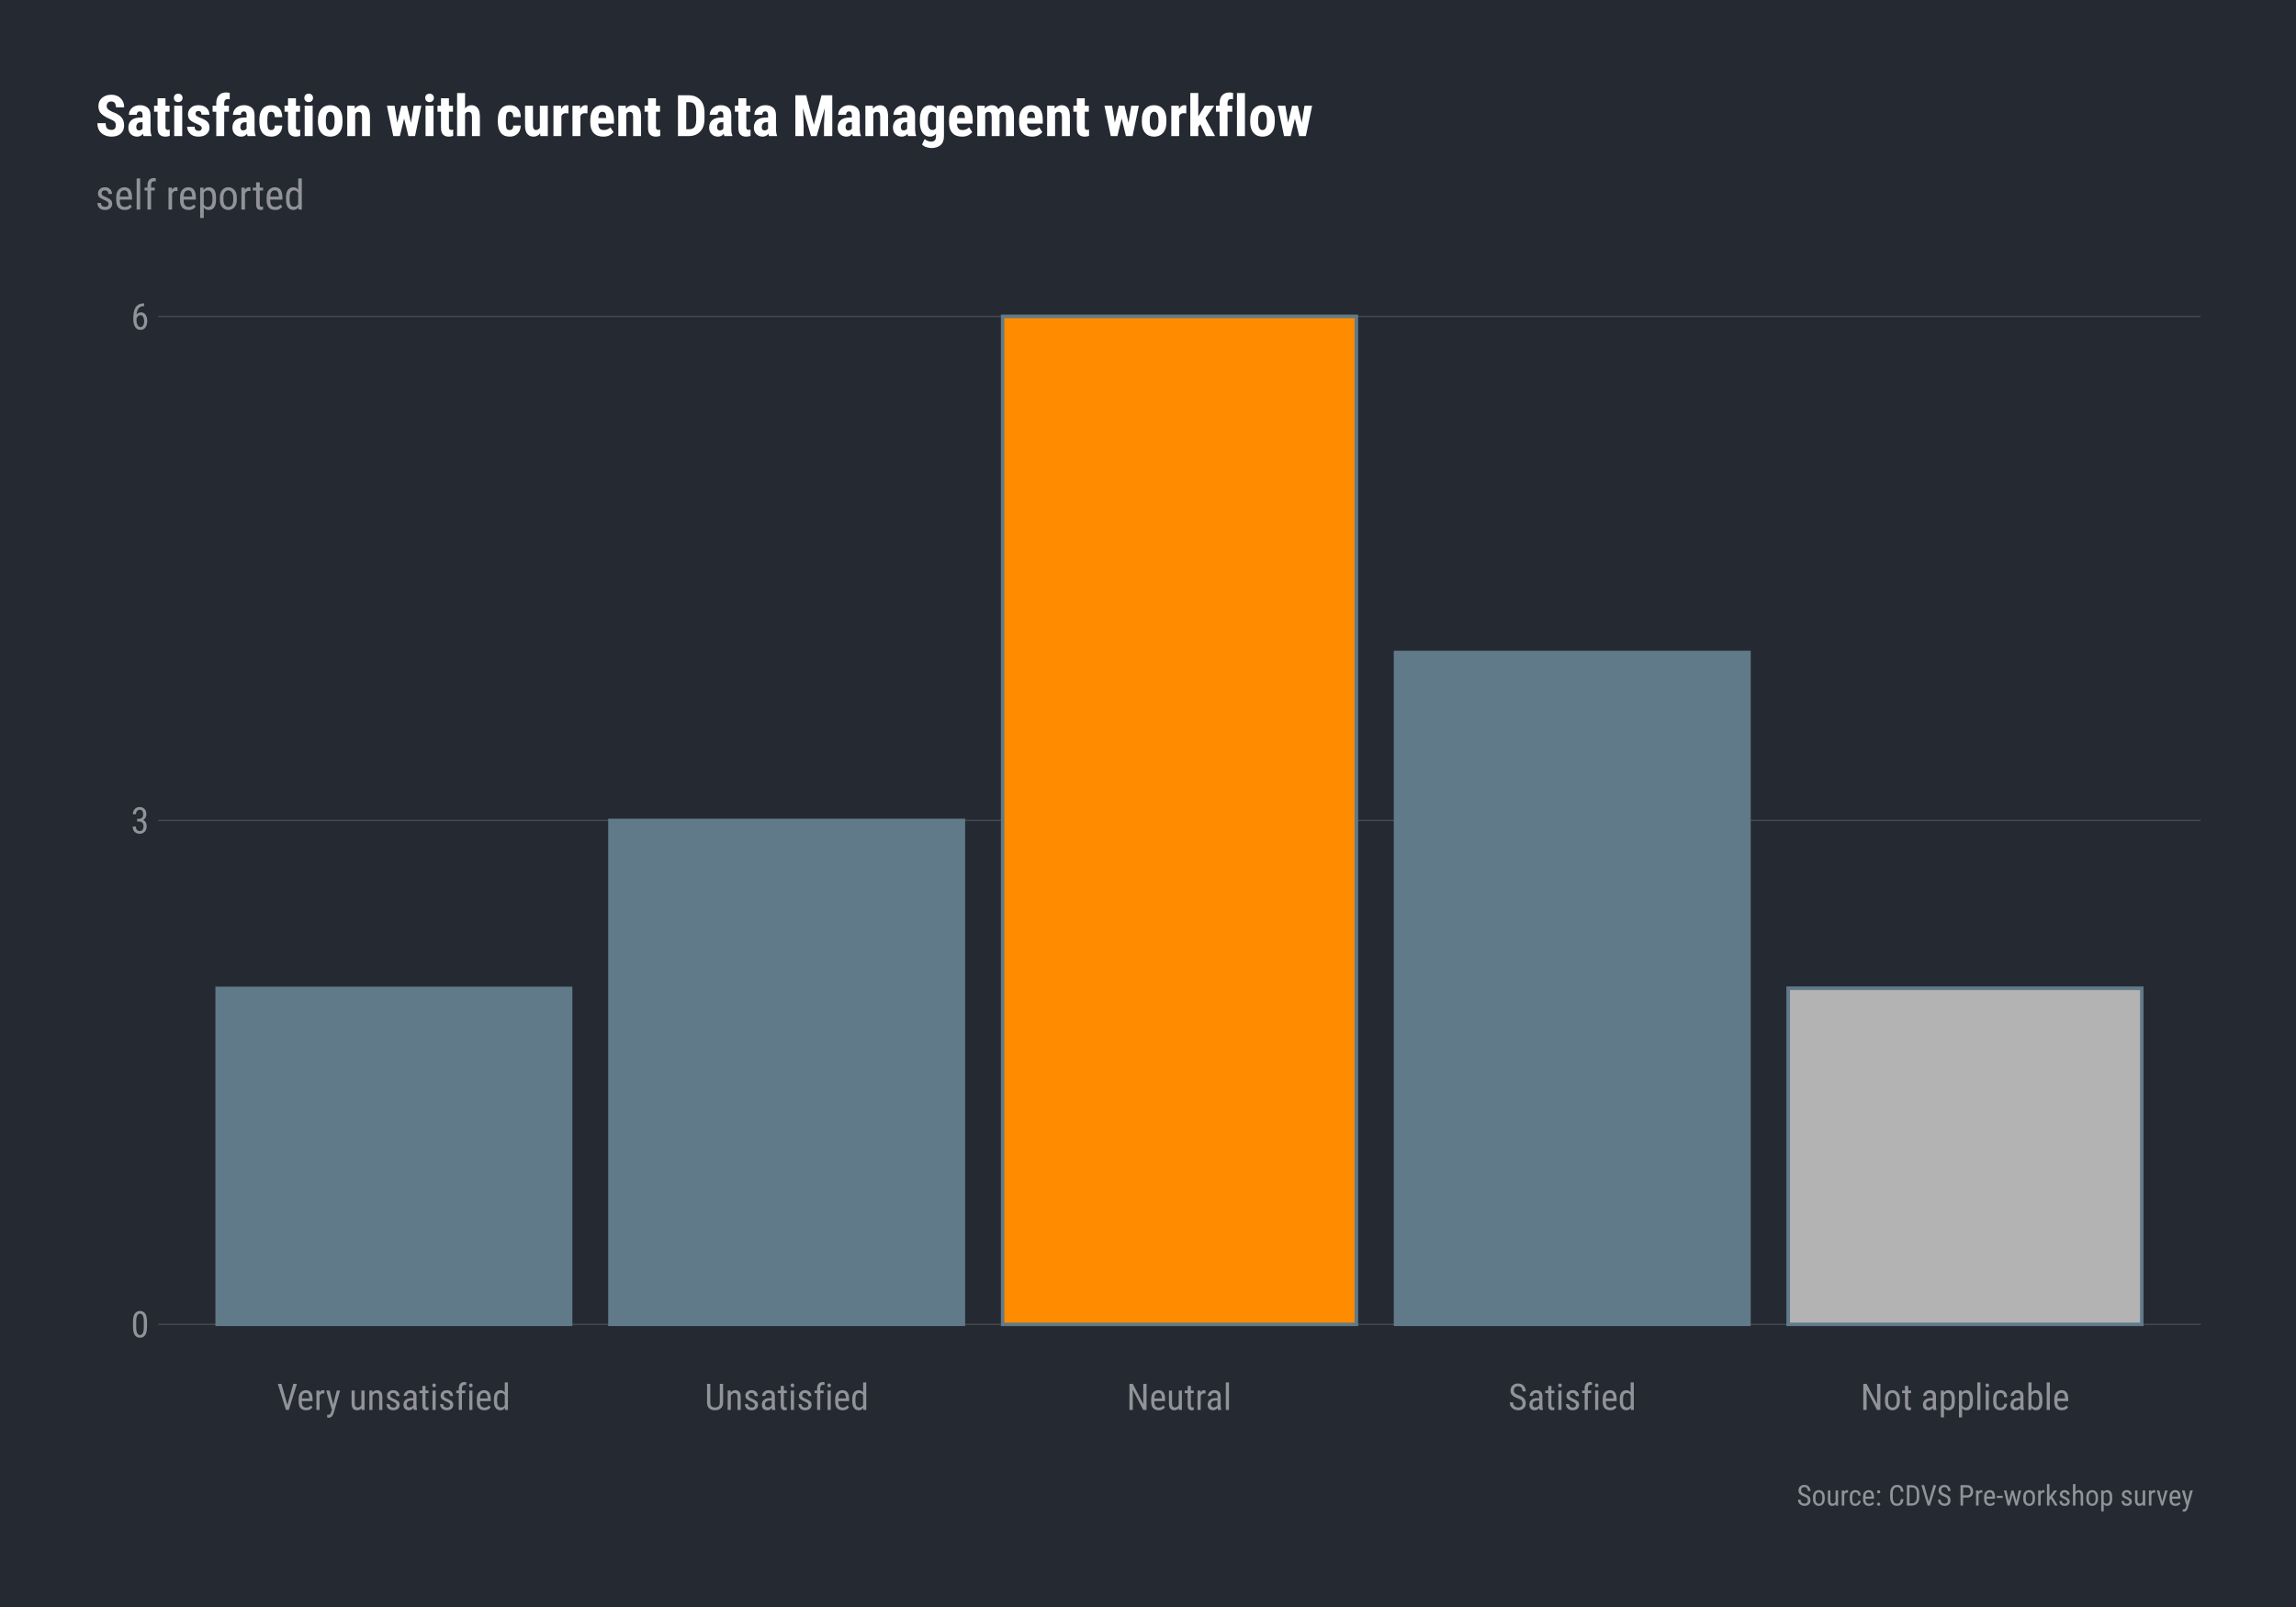
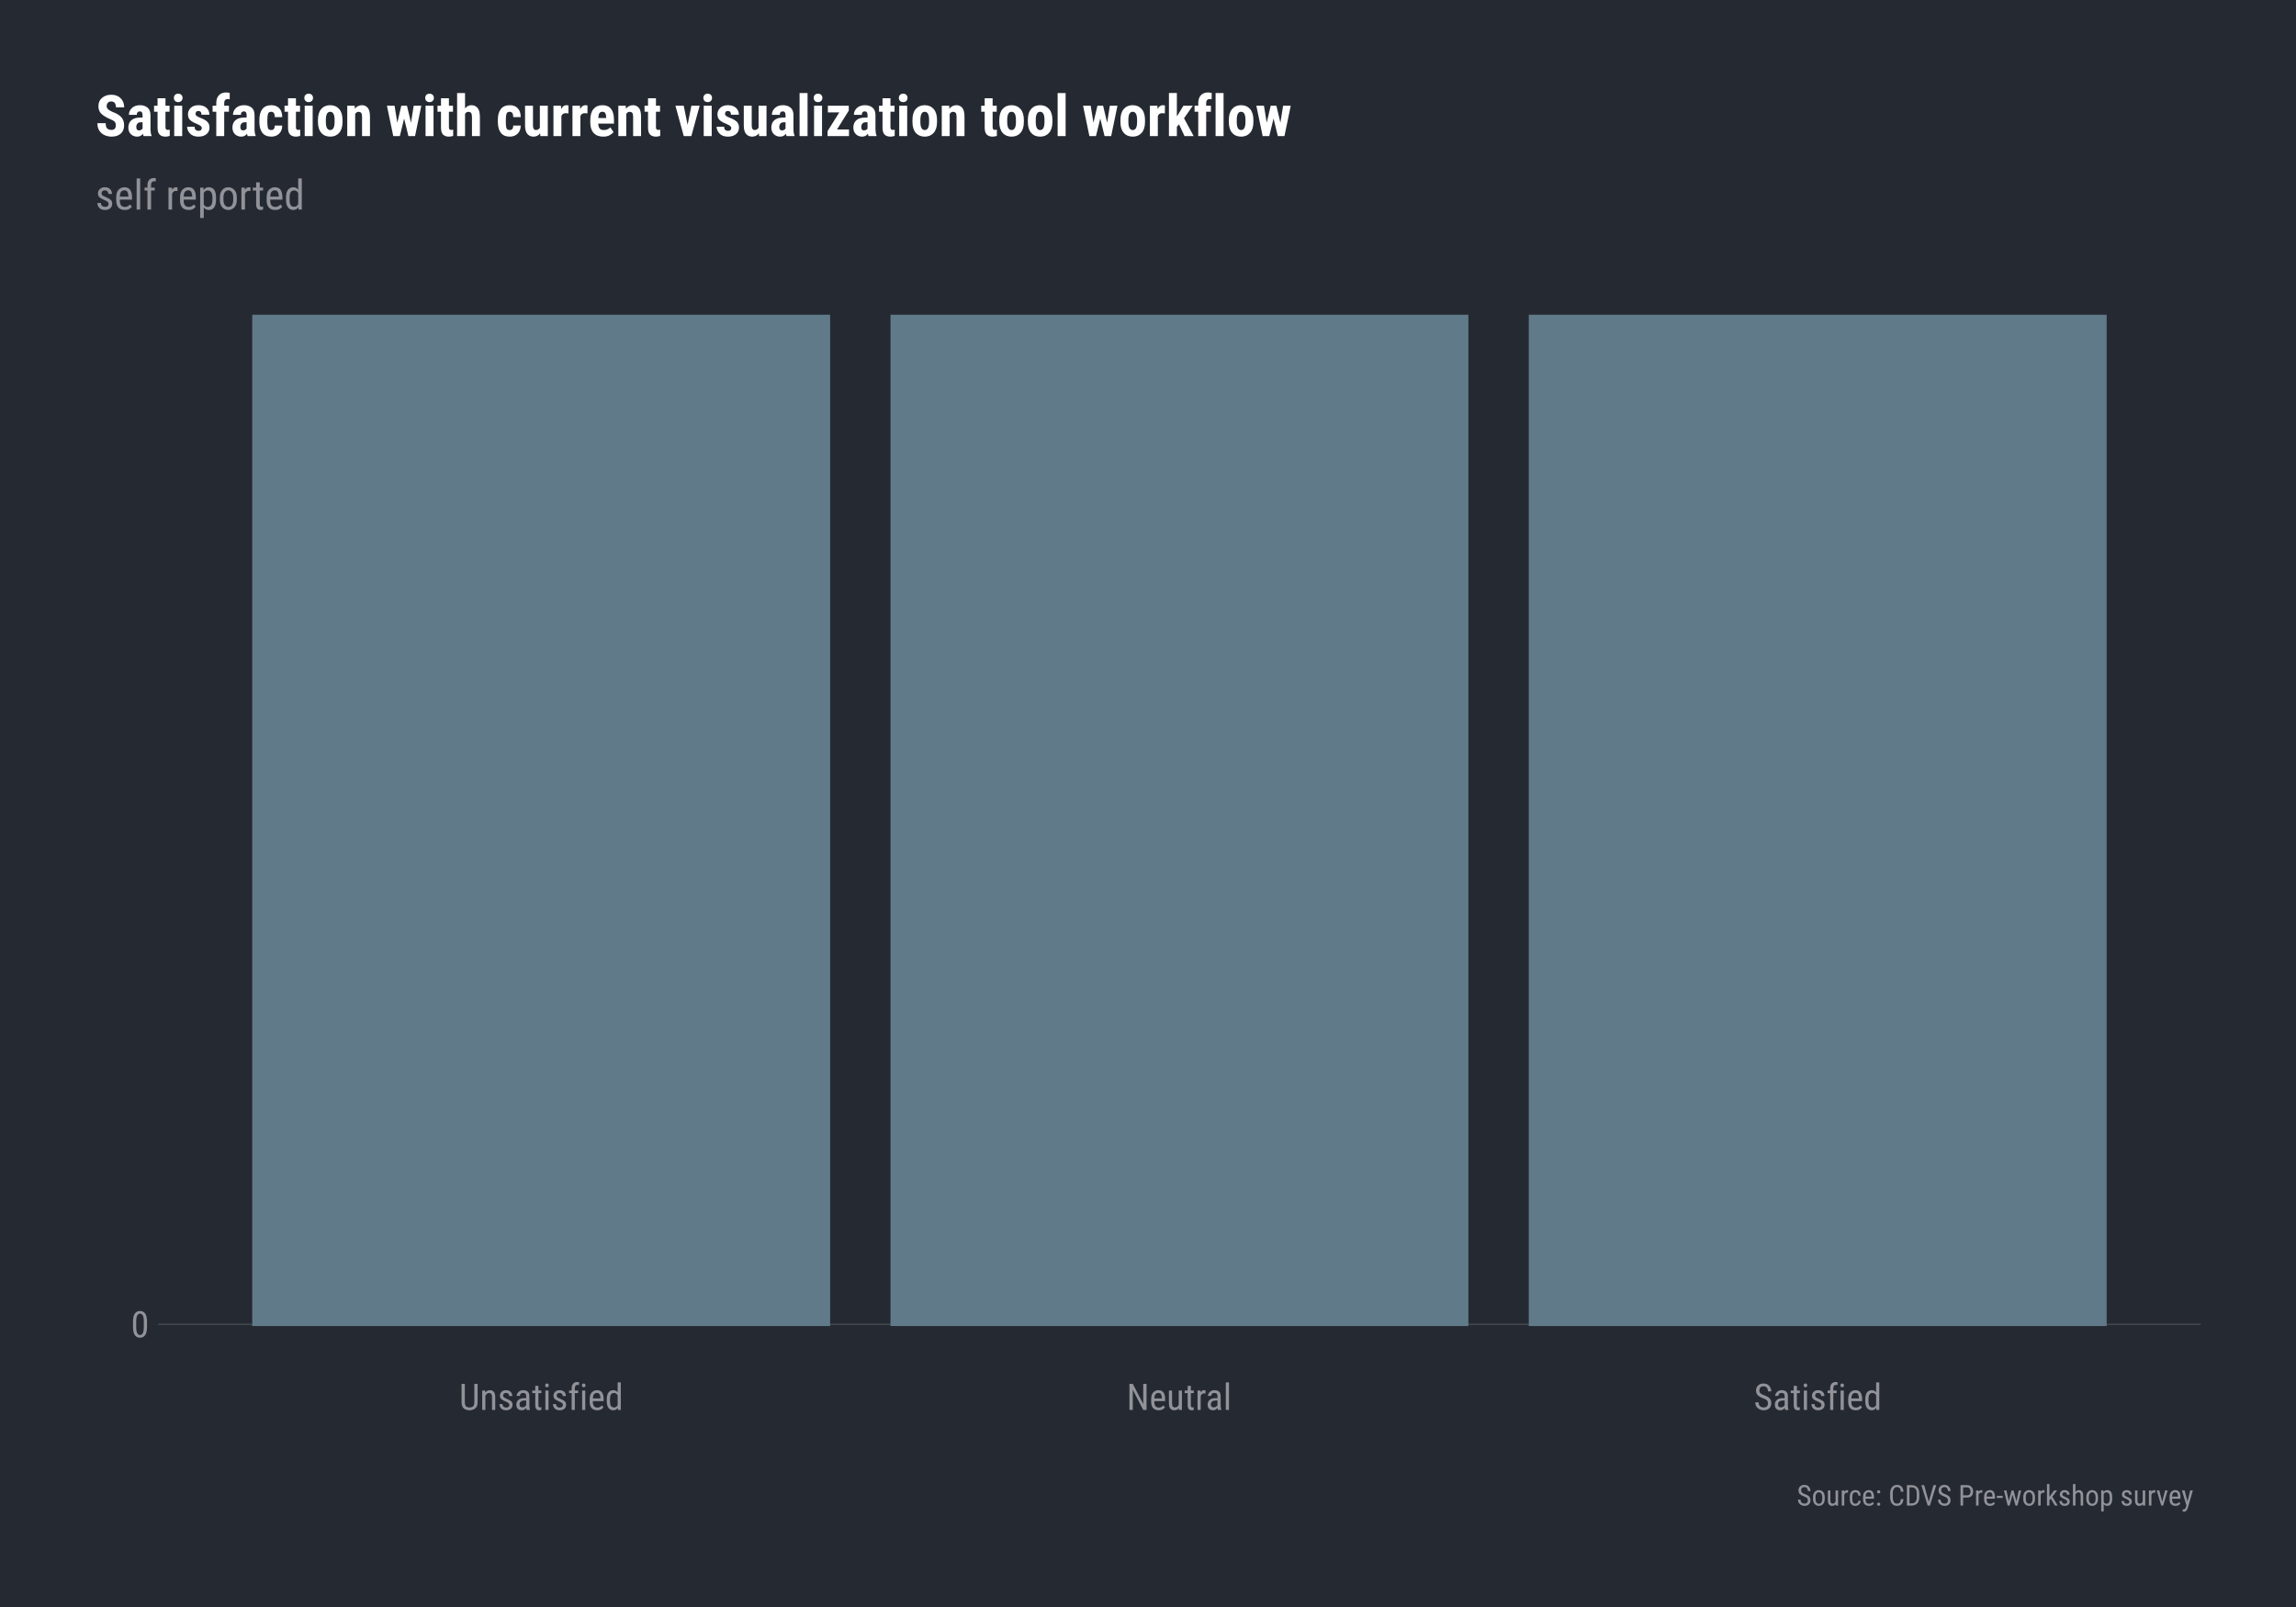
<svg xmlns="http://www.w3.org/2000/svg" viewBox="0 0 720.00 504.00">
  <defs>
    <style type="text/css">
    line, polyline, polygon, path, rect, circle {
      fill: none;
      stroke: #000000;
      stroke-linecap: round;
      stroke-linejoin: round;
      stroke-miterlimit: 10.00;
    }
  </style>
  </defs>
  <rect width="100%" height="100%" style="stroke: none; fill: #FFFFFF;" />
  <rect x="0" y="0.00" width="720.00" height="504.00" style="stroke-width: 1.12; stroke: #252A32; fill: #252A32;" />
  <defs>
    <clipPath id="cpNDkuNjF8NjkwLjExfDQzMS4xNXw4My40NQ==">
      <rect x="49.61" y="83.45" width="640.50" height="347.71" />
    </clipPath>
  </defs>
  <rect x="49.61" y="83.45" width="640.50" height="347.71" style="stroke-width: 1.12; stroke: #252A32; fill: #252A32;" clip-path="url(#cpNDkuNjF8NjkwLjExfDQzMS4xNXw4My40NQ==)" />
  <polyline points="49.61,415.35 690.11,415.35 " style="stroke-width: 0.43; stroke: #464950; stroke-linecap: butt;" clip-path="url(#cpNDkuNjF8NjkwLjExfDQzMS4xNXw4My40NQ==)" />
-   <polyline points="49.61,257.30 690.11,257.30 " style="stroke-width: 0.43; stroke: #464950; stroke-linecap: butt;" clip-path="url(#cpNDkuNjF8NjkwLjExfDQzMS4xNXw4My40NQ==)" />
-   <polyline points="49.61,99.25 690.11,99.25 " style="stroke-width: 0.43; stroke: #464950; stroke-linecap: butt;" clip-path="url(#cpNDkuNjF8NjkwLjExfDQzMS4xNXw4My40NQ==)" />
-   <rect x="68.09" y="309.98" width="110.86" height="105.37" style="stroke-width: 1.07; stroke: #617A89; stroke-linecap: square; stroke-linejoin: miter; fill: #617A89;" clip-path="url(#cpNDkuNjF8NjkwLjExfDQzMS4xNXw4My40NQ==)" />
-   <rect x="191.26" y="257.30" width="110.86" height="158.05" style="stroke-width: 1.07; stroke: #617A89; stroke-linecap: square; stroke-linejoin: miter; fill: #617A89;" clip-path="url(#cpNDkuNjF8NjkwLjExfDQzMS4xNXw4My40NQ==)" />
-   <rect x="314.43" y="99.25" width="110.86" height="316.10" style="stroke-width: 1.07; stroke: #617A89; stroke-linecap: square; stroke-linejoin: miter; fill: #617A89;" clip-path="url(#cpNDkuNjF8NjkwLjExfDQzMS4xNXw4My40NQ==)" />
-   <rect x="437.61" y="204.62" width="110.86" height="210.73" style="stroke-width: 1.07; stroke: #617A89; stroke-linecap: square; stroke-linejoin: miter; fill: #617A89;" clip-path="url(#cpNDkuNjF8NjkwLjExfDQzMS4xNXw4My40NQ==)" />
-   <rect x="560.78" y="309.98" width="110.86" height="105.37" style="stroke-width: 1.07; stroke: #617A89; stroke-linecap: square; stroke-linejoin: miter; fill: #617A89;" clip-path="url(#cpNDkuNjF8NjkwLjExfDQzMS4xNXw4My40NQ==)" />
-   <rect x="314.43" y="99.25" width="110.86" height="316.10" style="stroke-width: 1.07; stroke: #617A89; stroke-linecap: square; stroke-linejoin: miter; fill: #FF8C00;" clip-path="url(#cpNDkuNjF8NjkwLjExfDQzMS4xNXw4My40NQ==)" />
-   <rect x="560.78" y="309.98" width="110.86" height="105.37" style="stroke-width: 1.07; stroke: #617A89; stroke-linecap: square; stroke-linejoin: miter; fill: #B3B3B3;" clip-path="url(#cpNDkuNjF8NjkwLjExfDQzMS4xNXw4My40NQ==)" />
+   <rect x="79.64" y="99.25" width="180.14" height="316.10" style="stroke-width: 1.07; stroke: #617A89; stroke-linecap: square; stroke-linejoin: miter; fill: #617A89;" clip-path="url(#cpNDkuNjF8NjkwLjExfDQzMS4xNXw4My40NQ==)" />
+   <rect x="279.79" y="99.25" width="180.14" height="316.10" style="stroke-width: 1.07; stroke: #617A89; stroke-linecap: square; stroke-linejoin: miter; fill: #617A89;" clip-path="url(#cpNDkuNjF8NjkwLjExfDQzMS4xNXw4My40NQ==)" />
+   <rect x="479.95" y="99.25" width="180.14" height="316.10" style="stroke-width: 1.07; stroke: #617A89; stroke-linecap: square; stroke-linejoin: miter; fill: #617A89;" clip-path="url(#cpNDkuNjF8NjkwLjExfDQzMS4xNXw4My40NQ==)" />
  <defs>
    <clipPath id="cpMC4wMHw3MjAuMDB8NTA0LjAwfDAuMDA=">
      <rect x="0.00" y="0.00" width="720.00" height="504.00" />
    </clipPath>
  </defs>
  <g clip-path="url(#cpMC4wMHw3MjAuMDB8NTA0LjAwfDAuMDA=)">
    <text x="41.07" y="419.44" style="font-size: 11.50px; fill: #929299; font-family: Roboto Condensed;" textLength="5.68px" lengthAdjust="spacingAndGlyphs">0</text>
  </g>
  <g clip-path="url(#cpMC4wMHw3MjAuMDB8NTA0LjAwfDAuMDA=)">
-     <text x="41.07" y="261.39" style="font-size: 11.50px; fill: #929299; font-family: Roboto Condensed;" textLength="5.68px" lengthAdjust="spacingAndGlyphs">3</text>
-   </g>
-   <g clip-path="url(#cpMC4wMHw3MjAuMDB8NTA0LjAwfDAuMDA=)">
-     <text x="41.07" y="103.34" style="font-size: 11.50px; fill: #929299; font-family: Roboto Condensed;" textLength="5.68px" lengthAdjust="spacingAndGlyphs">6</text>
-   </g>
-   <g clip-path="url(#cpMC4wMHw3MjAuMDB8NTA0LjAwfDAuMDA=)">
-     <text x="86.89" y="442.19" style="font-size: 11.50px; fill: #929299; font-family: Roboto Condensed;" textLength="73.25px" lengthAdjust="spacingAndGlyphs">Very unsatisfied</text>
-   </g>
-   <g clip-path="url(#cpMC4wMHw3MjAuMDB8NTA0LjAwfDAuMDA=)">
-     <text x="220.99" y="442.19" style="font-size: 11.50px; fill: #929299; font-family: Roboto Condensed;" textLength="51.40px" lengthAdjust="spacingAndGlyphs">Unsatisfied</text>
+     <text x="144.01" y="442.19" style="font-size: 11.50px; fill: #929299; font-family: Roboto Condensed;" textLength="51.40px" lengthAdjust="spacingAndGlyphs">Unsatisfied</text>
  </g>
  <g clip-path="url(#cpMC4wMHw3MjAuMDB8NTA0LjAwfDAuMDA=)">
    <text x="353.31" y="442.19" style="font-size: 11.50px; fill: #929299; font-family: Roboto Condensed;" textLength="33.10px" lengthAdjust="spacingAndGlyphs">Neutral</text>
  </g>
  <g clip-path="url(#cpMC4wMHw3MjAuMDB8NTA0LjAwfDAuMDA=)">
-     <text x="472.99" y="442.19" style="font-size: 11.50px; fill: #929299; font-family: Roboto Condensed;" textLength="40.10px" lengthAdjust="spacingAndGlyphs">Satisfied</text>
-   </g>
-   <g clip-path="url(#cpMC4wMHw3MjAuMDB8NTA0LjAwfDAuMDA=)">
-     <text x="583.43" y="442.19" style="font-size: 11.50px; fill: #929299; font-family: Roboto Condensed;" textLength="65.55px" lengthAdjust="spacingAndGlyphs">Not applicable</text>
+     <text x="549.97" y="442.19" style="font-size: 11.50px; fill: #929299; font-family: Roboto Condensed;" textLength="40.10px" lengthAdjust="spacingAndGlyphs">Satisfied</text>
  </g>
  <g clip-path="url(#cpMC4wMHw3MjAuMDB8NTA0LjAwfDAuMDA=)">
    <text x="29.89" y="65.73" style="font-size: 13.00px; fill: #929299; font-family: Roboto Condensed;" textLength="65.39px" lengthAdjust="spacingAndGlyphs">self reported</text>
  </g>
  <g clip-path="url(#cpMC4wMHw3MjAuMDB8NTA0LjAwfDAuMDA=)">
-     <text x="29.89" y="42.68" style="font-size: 18.00px; font-weight: bold; fill: #FFFFFF; font-family: Roboto Condensed;" textLength="381.91px" lengthAdjust="spacingAndGlyphs">Satisfaction with current Data Management workflow</text>
+     <text x="29.89" y="42.68" style="font-size: 18.00px; font-weight: bold; fill: #FFFFFF; font-family: Roboto Condensed;" textLength="375.47px" lengthAdjust="spacingAndGlyphs">Satisfaction with current visualization tool workflow</text>
  </g>
  <g clip-path="url(#cpMC4wMHw3MjAuMDB8NTA0LjAwfDAuMDA=)">
    <text x="563.45" y="472.19" style="font-size: 9.00px; fill: #929299; font-family: Roboto Condensed;" textLength="126.66px" lengthAdjust="spacingAndGlyphs">Source:  CDVS Pre-workshop survey</text>
  </g>
</svg>
